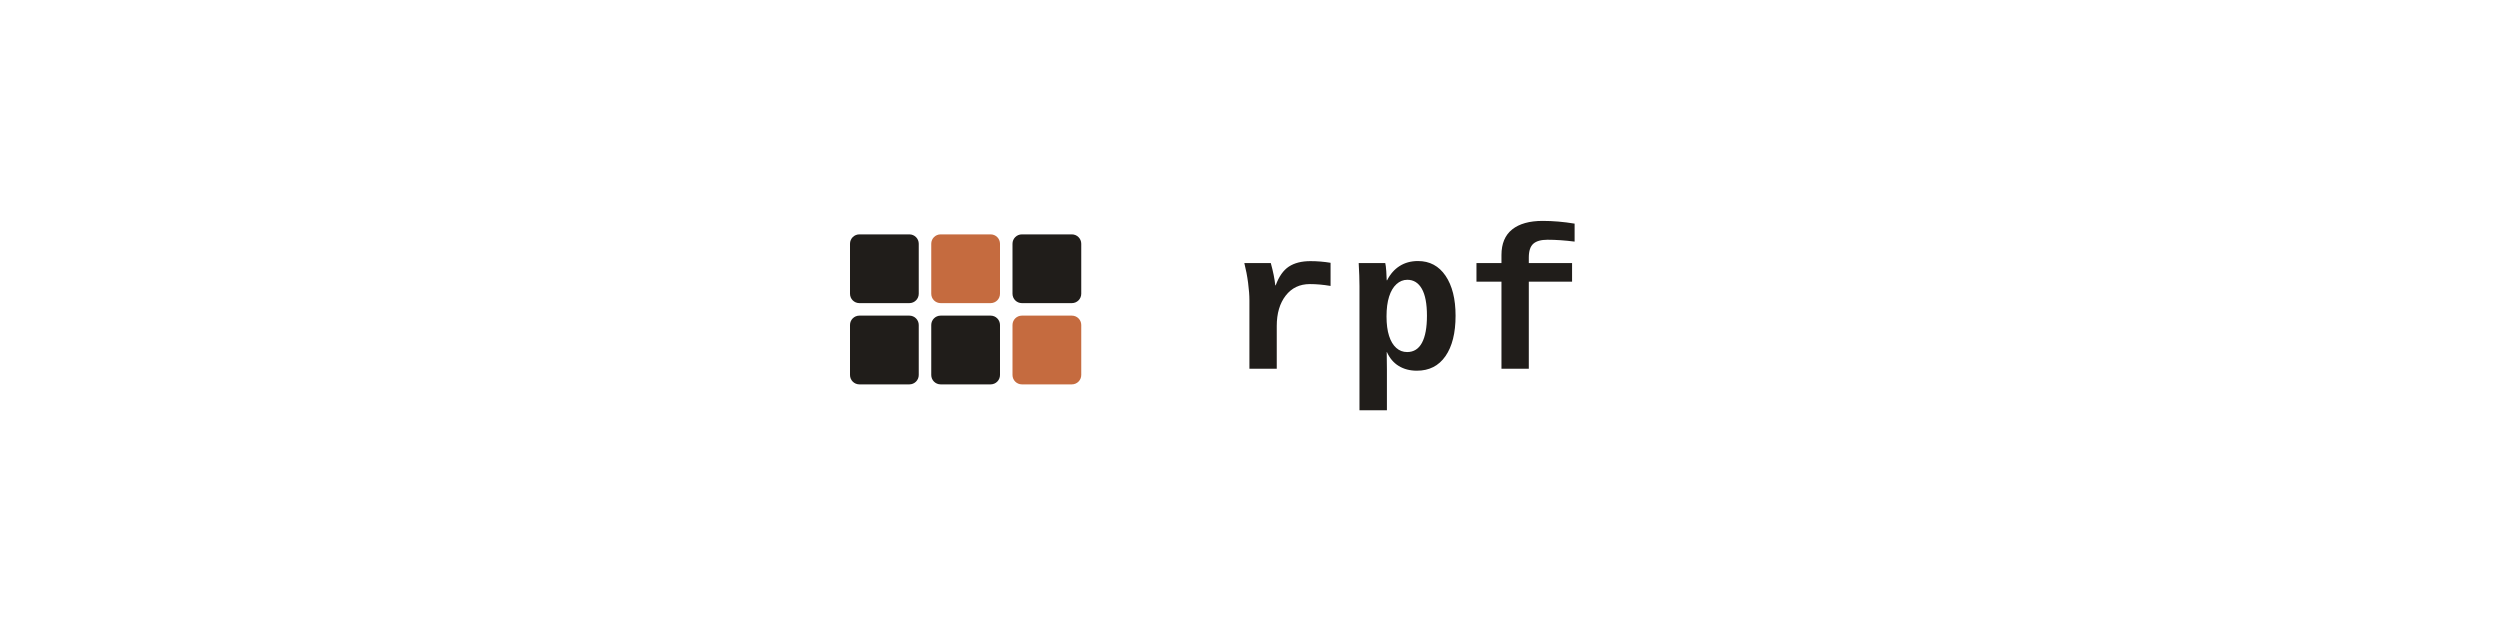
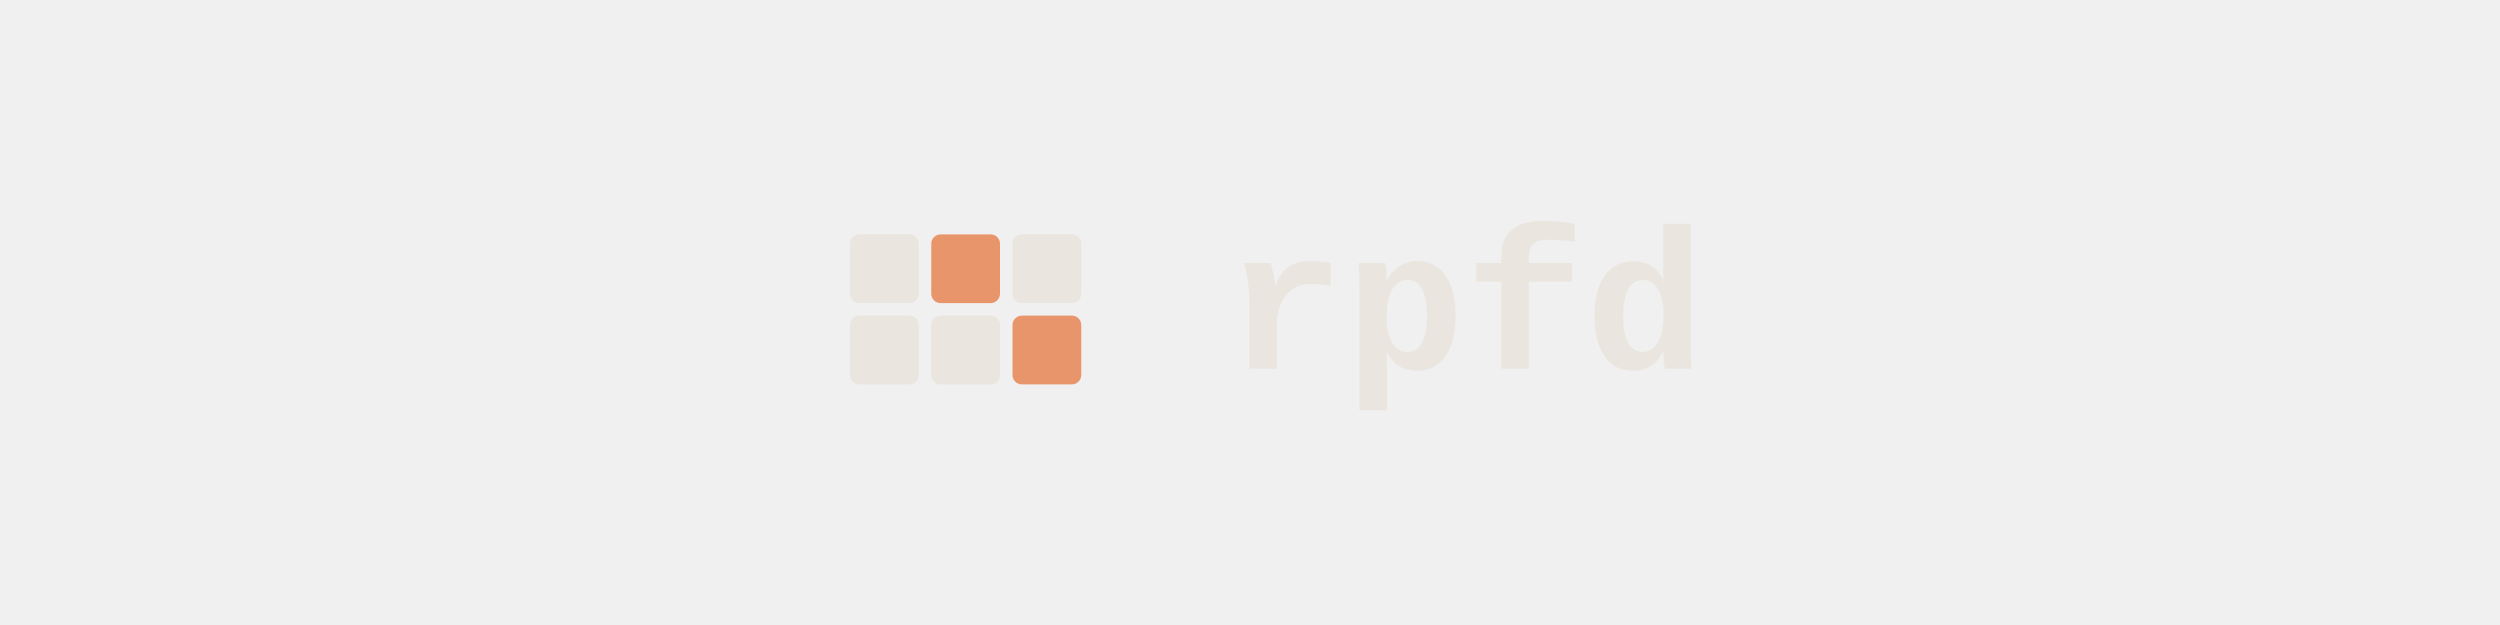
- <svg xmlns="http://www.w3.org/2000/svg" width="800" height="200" viewBox="0 0 800 200" font-family="ui-monospace,SFMono-Regular,Menlo,Consolas,'Liberation Mono',monospace" role="img" aria-label="rpf — scattered blocks pack into a tight archive">
+ <svg xmlns="http://www.w3.org/2000/svg" width="800" height="200" viewBox="0 0 800 200" font-family="ui-monospace,SFMono-Regular,Menlo,Consolas,'Liberation Mono',monospace" role="img" aria-label="rpfd — scattered blocks pack into a tight archive">
  <style>
    @keyframes w1{0%{transform:translate(-52px,47px);opacity:.3}42%,68%{transform:translate(0,0);opacity:1}100%{transform:translate(-52px,47px);opacity:.3}}
    @keyframes w2{0%{transform:translate(6px,-64px);opacity:.3}42%,68%{transform:translate(0,0);opacity:1}100%{transform:translate(6px,-64px);opacity:.3}}
    @keyframes w3{0%{transform:translate(36px,50px);opacity:.3}42%,68%{transform:translate(0,0);opacity:1}100%{transform:translate(36px,50px);opacity:.3}}
    @keyframes w4{0%{transform:translate(-69px,-12px);opacity:.3}42%,68%{transform:translate(0,0);opacity:1}100%{transform:translate(-69px,-12px);opacity:.3}}
    @keyframes w5{0%{transform:translate(59px,-38px);opacity:.3}42%,68%{transform:translate(0,0);opacity:1}100%{transform:translate(59px,-38px);opacity:.3}}
    @keyframes w6{0%{transform:translate(-18px,55px);opacity:.3}42%,68%{transform:translate(0,0);opacity:1}100%{transform:translate(-18px,55px);opacity:.3}}
    .k1{animation:w1 4.1s ease-in-out infinite}
    .k2{animation:w2 5.3s ease-in-out infinite .7s}
    .k3{animation:w3 6.7s ease-in-out infinite 1.9s}
    .k4{animation:w4 4.7s ease-in-out infinite 2.8s}
    .k5{animation:w5 6.1s ease-in-out infinite 1.3s}
    .k6{animation:w6 7.3s ease-in-out infinite .4s}
    @media (prefers-reduced-motion:reduce){
      .k1,.k2,.k3,.k4,.k5,.k6{animation:none}
    }
  </style>
-   <rect width="800" height="200" fill="#ffffff" />
-   <g fill="#201d1a">
+   <g fill="#eae5de">
    <rect class="k1" x="272" y="75" width="22" height="22" rx="3" />
-     <rect class="k2" x="298" y="75" width="22" height="22" rx="3" fill="#c56b3f" />
+     <rect class="k2" x="298" y="75" width="22" height="22" rx="3" fill="#e8956b" />
    <rect class="k3" x="324" y="75" width="22" height="22" rx="3" />
    <rect class="k4" x="272" y="101" width="22" height="22" rx="3" />
    <rect class="k5" x="298" y="101" width="22" height="22" rx="3" />
-     <rect class="k6" x="324" y="101" width="22" height="22" rx="3" fill="#c56b3f" />
+     <rect class="k6" x="324" y="101" width="22" height="22" rx="3" fill="#e8956b" />
  </g>
-   <text x="392" y="118" font-size="64" font-weight="600" fill="#201d1a">rpf</text>
+   <text x="392" y="118" font-size="64" font-weight="600" fill="#eae5de">rpfd</text>
</svg>
